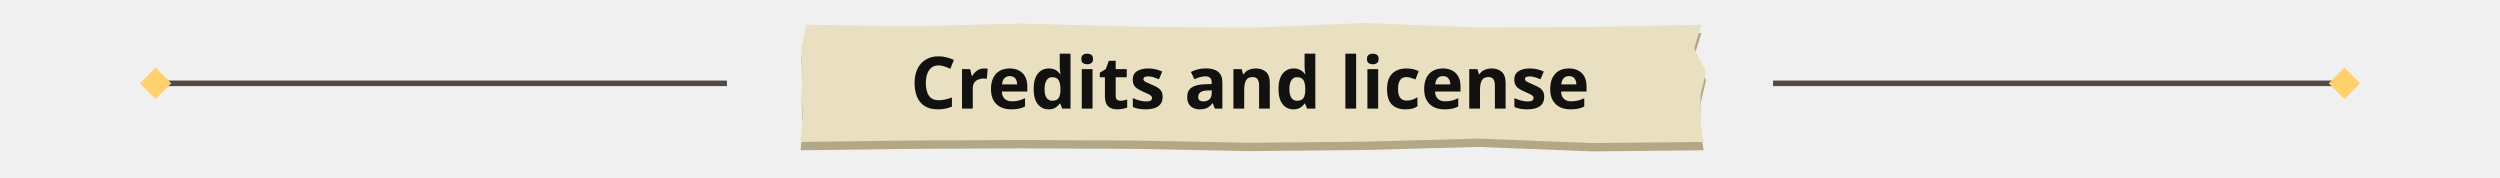
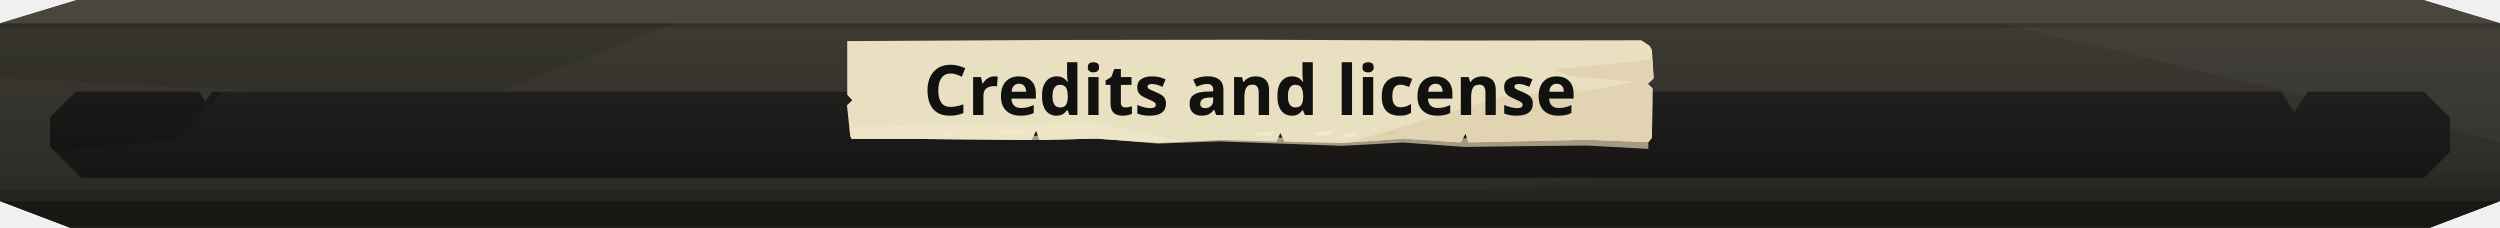
- <svg xmlns="http://www.w3.org/2000/svg" viewBox="0 0 900 64" width="900" height="64" role="img" aria-label="Credits and license">
-   <rect x="60" y="29" width="201.7" height="2" fill="#524943" />
-   <rect x="638.3" y="29" width="201.7" height="2" fill="#524943" />
-   <rect x="52" y="26" width="8" height="8" fill="#ffd16d" transform="rotate(45 56 30)" />
-   <rect x="840" y="26" width="8" height="8" fill="#ffd16d" transform="rotate(45 844 30)" />
-   <polygon points="290.3,11.9 326.8,12.5 367.8,11.5 408.9,12.6 450.0,13.0 491.1,11.3 532.2,12.9 573.2,12.7 612.5,11.9 609.9,20.4 614.2,28.8 612.2,37.2 612.0,45.6 613.3,54.1 573.2,54.5 532.2,52.9 491.1,54.0 450.0,54.4 408.9,53.6 367.8,53.4 326.8,53.6 288.2,54.1 289.0,45.6 288.6,37.2 288.8,28.8 288.5,20.4" fill="#b3a886" />
-   <polygon points="290.3,8.9 326.8,9.5 367.8,8.5 408.9,9.6 450.0,10.0 491.1,8.3 532.2,9.9 573.2,9.7 612.5,8.9 609.9,17.4 614.2,25.8 612.2,34.2 612.0,42.6 613.3,51.1 573.2,51.5 532.2,49.9 491.1,51.0 450.0,51.4 408.9,50.6 367.8,50.4 326.8,50.6 288.2,51.1 289.0,42.6 288.6,34.2 288.8,25.8 288.5,17.4" fill="#e9dfc1" />
-   <text x="450.0" y="39.1" font-family="'Noto Sans','Segoe UI',Helvetica,Arial,sans-serif" font-size="26" font-weight="700" fill="#111110" text-anchor="middle">Credits and license</text>
+ <svg xmlns="http://www.w3.org/2000/svg" viewBox="0 0 900 82" width="900" height="82" role="img" aria-label="Credits and license">
+   <defs>
+     <clipPath id="c1">
+       <polygon points="27.7,0 872.3,0 900,8.4 900,72.4 874.7,82 25.3,82 0,72.4 0,8.4" />
+     </clipPath>
+     <linearGradient id="g2" gradientUnits="userSpaceOnUse" x1="0" y1="8.4" x2="0" y2="72.4">
+       <stop offset="0" stop-color="#3c3a32" />
+       <stop offset="1" stop-color="#2b2a25" />
+     </linearGradient>
+     <clipPath id="c3">
+       <polygon points="18,42.3 27.3,33 71.5,33 74,36.5 76.5,33 821.3,33 826,40.4 830.7,33 872.7,33 882,42.3 882,54.7 872.7,64 29.3,64 18,52.7" />
+     </clipPath>
+     <linearGradient id="g4" gradientUnits="userSpaceOnUse" x1="0" y1="33" x2="0" y2="64">
+       <stop offset="0" stop-color="#201f1d" />
+       <stop offset="1" stop-color="#161514" />
+     </linearGradient>
+     <clipPath id="c5">
+       <polygon points="305,14.8 377.3,14.4 450,14.3 522.7,14.6 590.9,14.5 593.9,16.5 594.7,18 595.3,28.2 593.2,30.2 594.9,31.8 594.7,49.5 593.4,51.2 571.4,50.3 549.3,50.8 528.6,51.3 527.6,48 525.8,51.3 505.2,49.9 483.1,51.5 462.4,51 460.9,47.9 459.6,51 439,50.4 416.9,51.5 394.8,49.9 374.2,50.4 373,47 371.4,50.4 350.7,50.2 328.6,50 306.6,50 306.1,49 304.9,37.9 306.8,36.1 305,34.1" />
+     </clipPath>
+   </defs>
+   <polygon points="27.7,0 872.3,0 900,8.4 900,72.4 874.7,82 25.3,82 0,72.4 0,8.4" fill="url(#g2)" />
+   <g clip-path="url(#c1)">
+     <polygon points="0,8.4 243,8.4 171,36.3 0,28.1" fill="#000000" opacity="0.1" />
+     <polygon points="900,8.4 900,51.1 720,8.4" fill="#ffffff" opacity="0.035" />
+     <polygon points="378,82 666,56 900,62.5 900,82" fill="#000000" opacity="0.07" />
+     <rect x="0" y="0" width="900" height="8.4" fill="#4a463e" />
+     <rect x="0" y="8.4" width="900" height="1.5" fill="#000000" opacity="0.16" />
+     <rect x="0" y="68.7" width="900" height="3.6" fill="#24231f" />
+     <rect x="0" y="72.4" width="900" height="9.6" fill="#171714" />
+   </g>
+   <polygon points="18,42.3 27.3,33 71.5,33 74,36.5 76.5,33 821.3,33 826,40.4 830.7,33 872.7,33 882,42.3 882,54.7 872.7,64 29.3,64 18,52.7" fill="url(#g4)" />
+   <polygon points="18,33 80,33 64,50 18,54.7" fill="#000000" opacity="0.16" clip-path="url(#c3)" />
+   <polygon points="593.4,49.7 571.4,48.8 549.3,49.3 527.2,49.8 505.2,48.4 483.1,50 461,49.5 439,48.9 416.9,50 394.8,48.4 372.8,48.9 350.7,48.7 328.6,48.5 306.6,48.5 306.6,50 328.6,50 350.7,50.2 372.8,50.4 394.8,49.9 416.9,51.7 439,50.9 461,51.7 483.1,52.5 505.2,51.3 527.2,52.9 549.3,52.6 571.4,52.4 593.4,53.6" fill="#a39a83" />
+   <polygon points="305,14.8 377.3,14.4 450,14.3 522.7,14.6 590.9,14.5 593.9,16.5 594.7,18 595.3,28.2 593.2,30.2 594.9,31.8 594.7,49.5 593.4,51.2 571.4,50.3 549.3,50.8 528.6,51.3 527.6,48 525.8,51.3 505.2,49.9 483.1,51.5 462.4,51 460.9,47.9 459.6,51 439,50.4 416.9,51.5 394.8,49.9 374.2,50.4 373,47 371.4,50.4 350.7,50.2 328.6,50 306.6,50 306.1,49 304.9,37.9 306.8,36.1 305,34.1" fill="#e9dfc1" />
+   <g clip-path="url(#c5)">
+     <polygon points="595.4,21.4 558.8,25.1 578,31.4 541.3,34.7 486.4,51 595.4,51" fill="#e2d4b2" />
+     <polygon points="588.5,29.5 551.8,26.2 569.3,33.2" fill="#e9dfc1" />
+     <polygon points="304.6,45.8 391.8,43.6 426.7,51 304.6,51" fill="#f1e9cc" opacity="0.55" />
+     <polygon points="337.8,47.7 344,47.2 342.5,48.8 338.8,48.7" fill="#f1e9cc" />
+     <polygon points="472.9,47.7 480.2,46.8 478.7,48.8 473.9,48.7" fill="#f1e9cc" />
+     <polygon points="498.6,47.6 503.3,46.7 501.8,48.7 499.6,48.6" fill="#dccfa6" />
+     <polygon points="482.8,48.2 488.3,47.6 486.8,49.3 483.8,49.2" fill="#f1e9cc" />
+     <polygon points="359.4,47.4 369.9,47 368.4,48.5 360.4,48.4" fill="#f1e9cc" />
+     <polygon points="451.9,47.9 458.8,47.3 457.3,49 452.9,48.9" fill="#f1e9cc" />
+   </g>
+   <text x="450" y="41.4" font-family="'Noto Sans','Open Sans','Segoe UI',Roboto,'Helvetica Neue',Arial,sans-serif" font-size="25" font-weight="700" fill="#111110" text-anchor="middle" textLength="222.9">Credits and license</text>
</svg>
